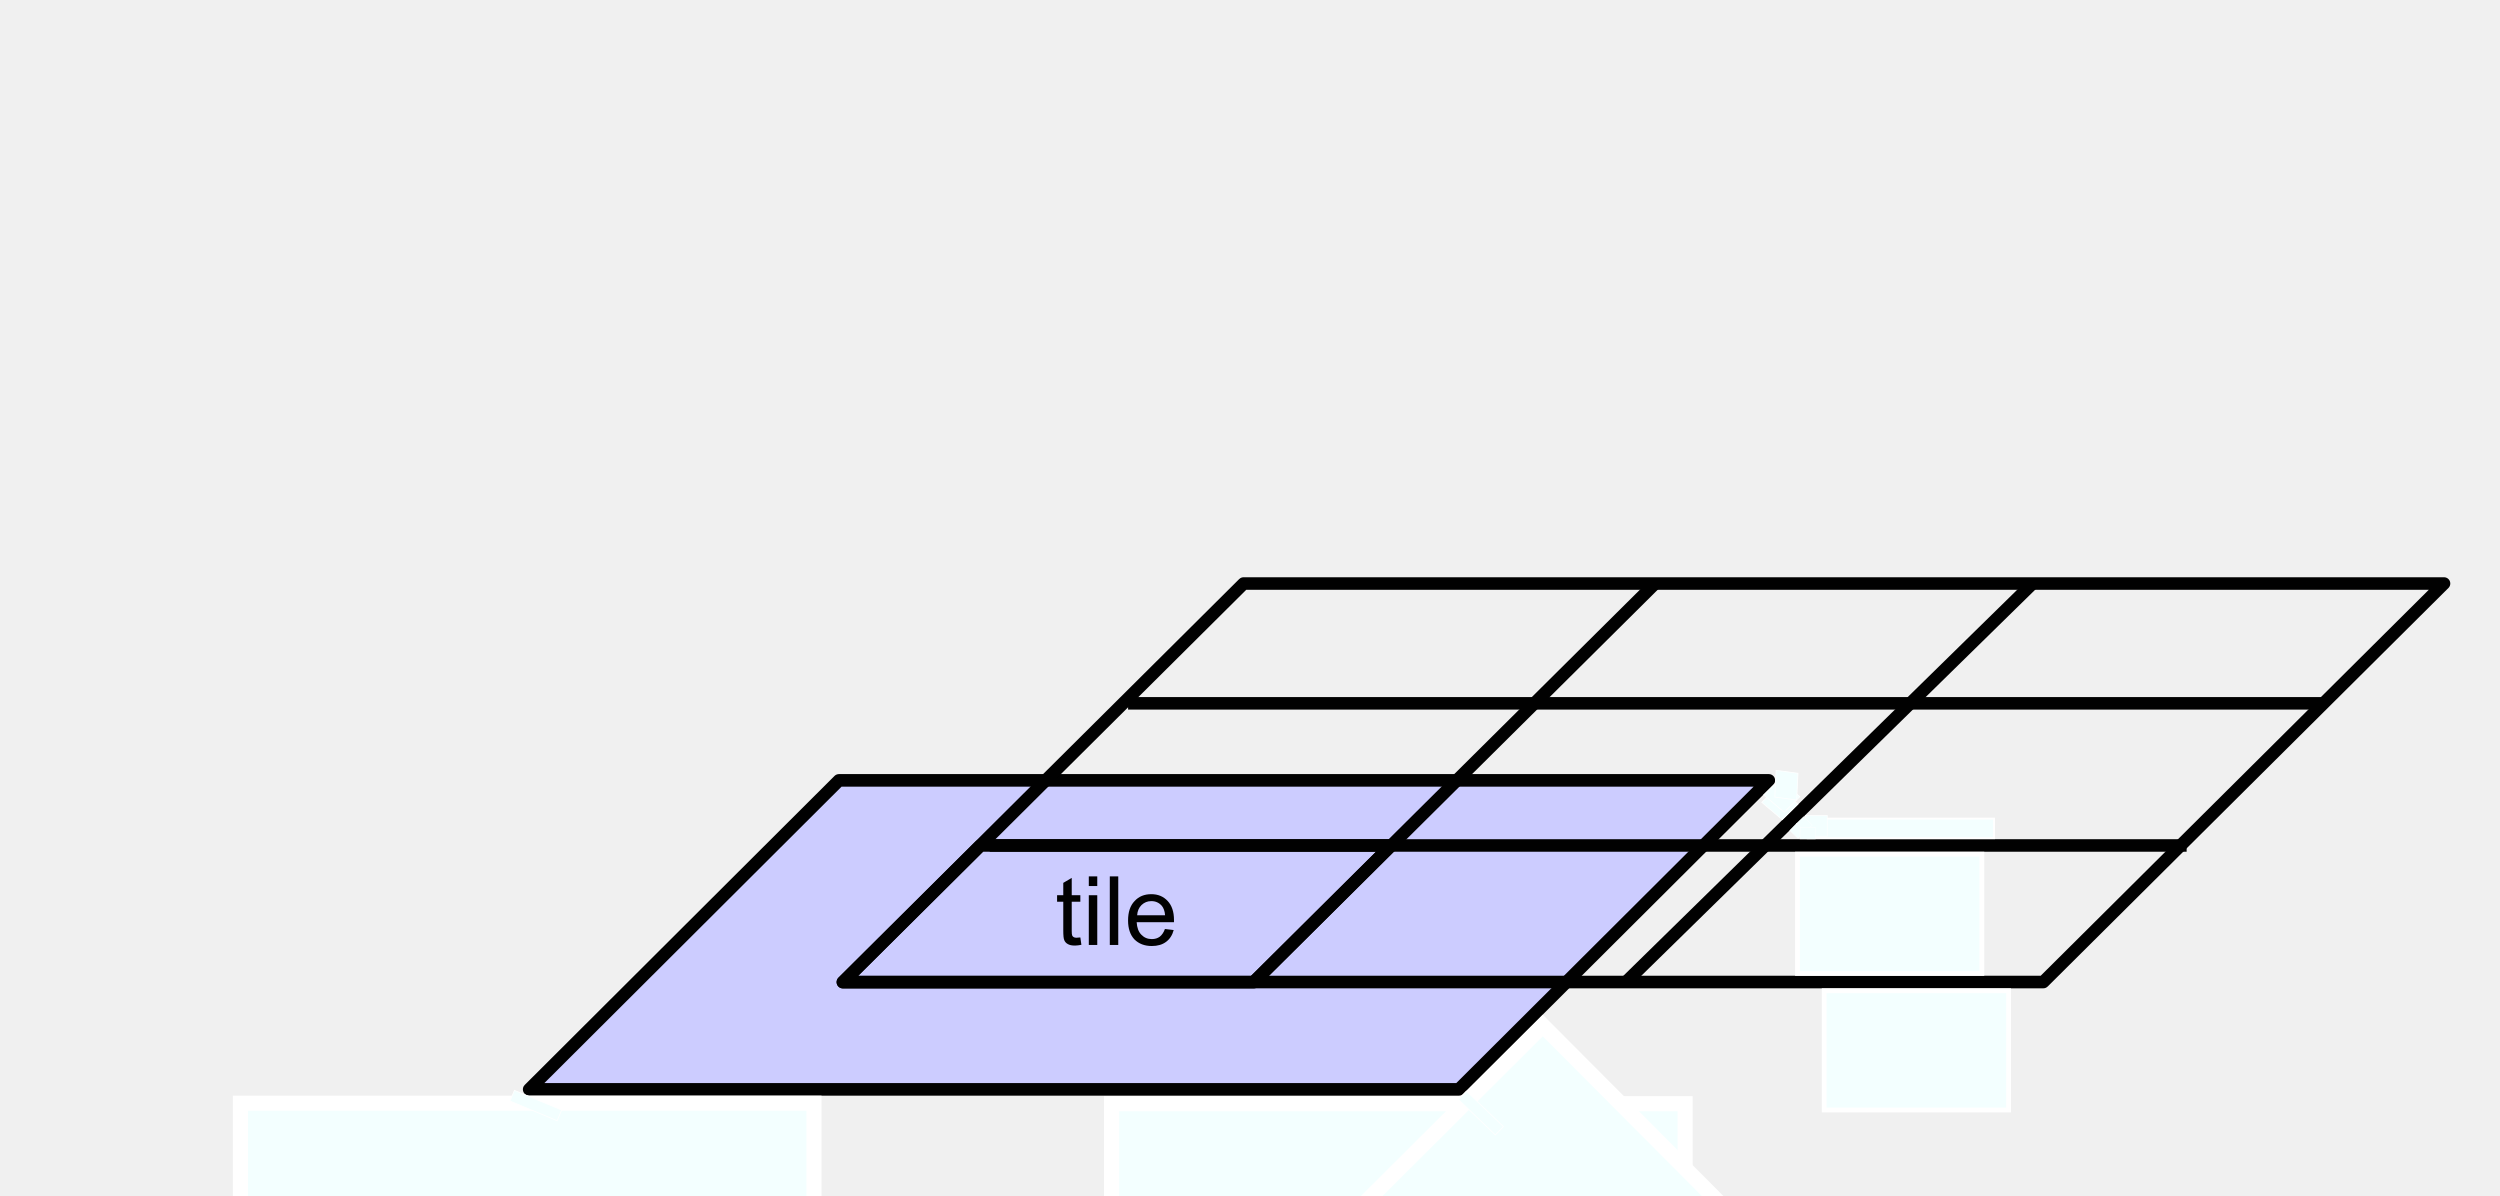
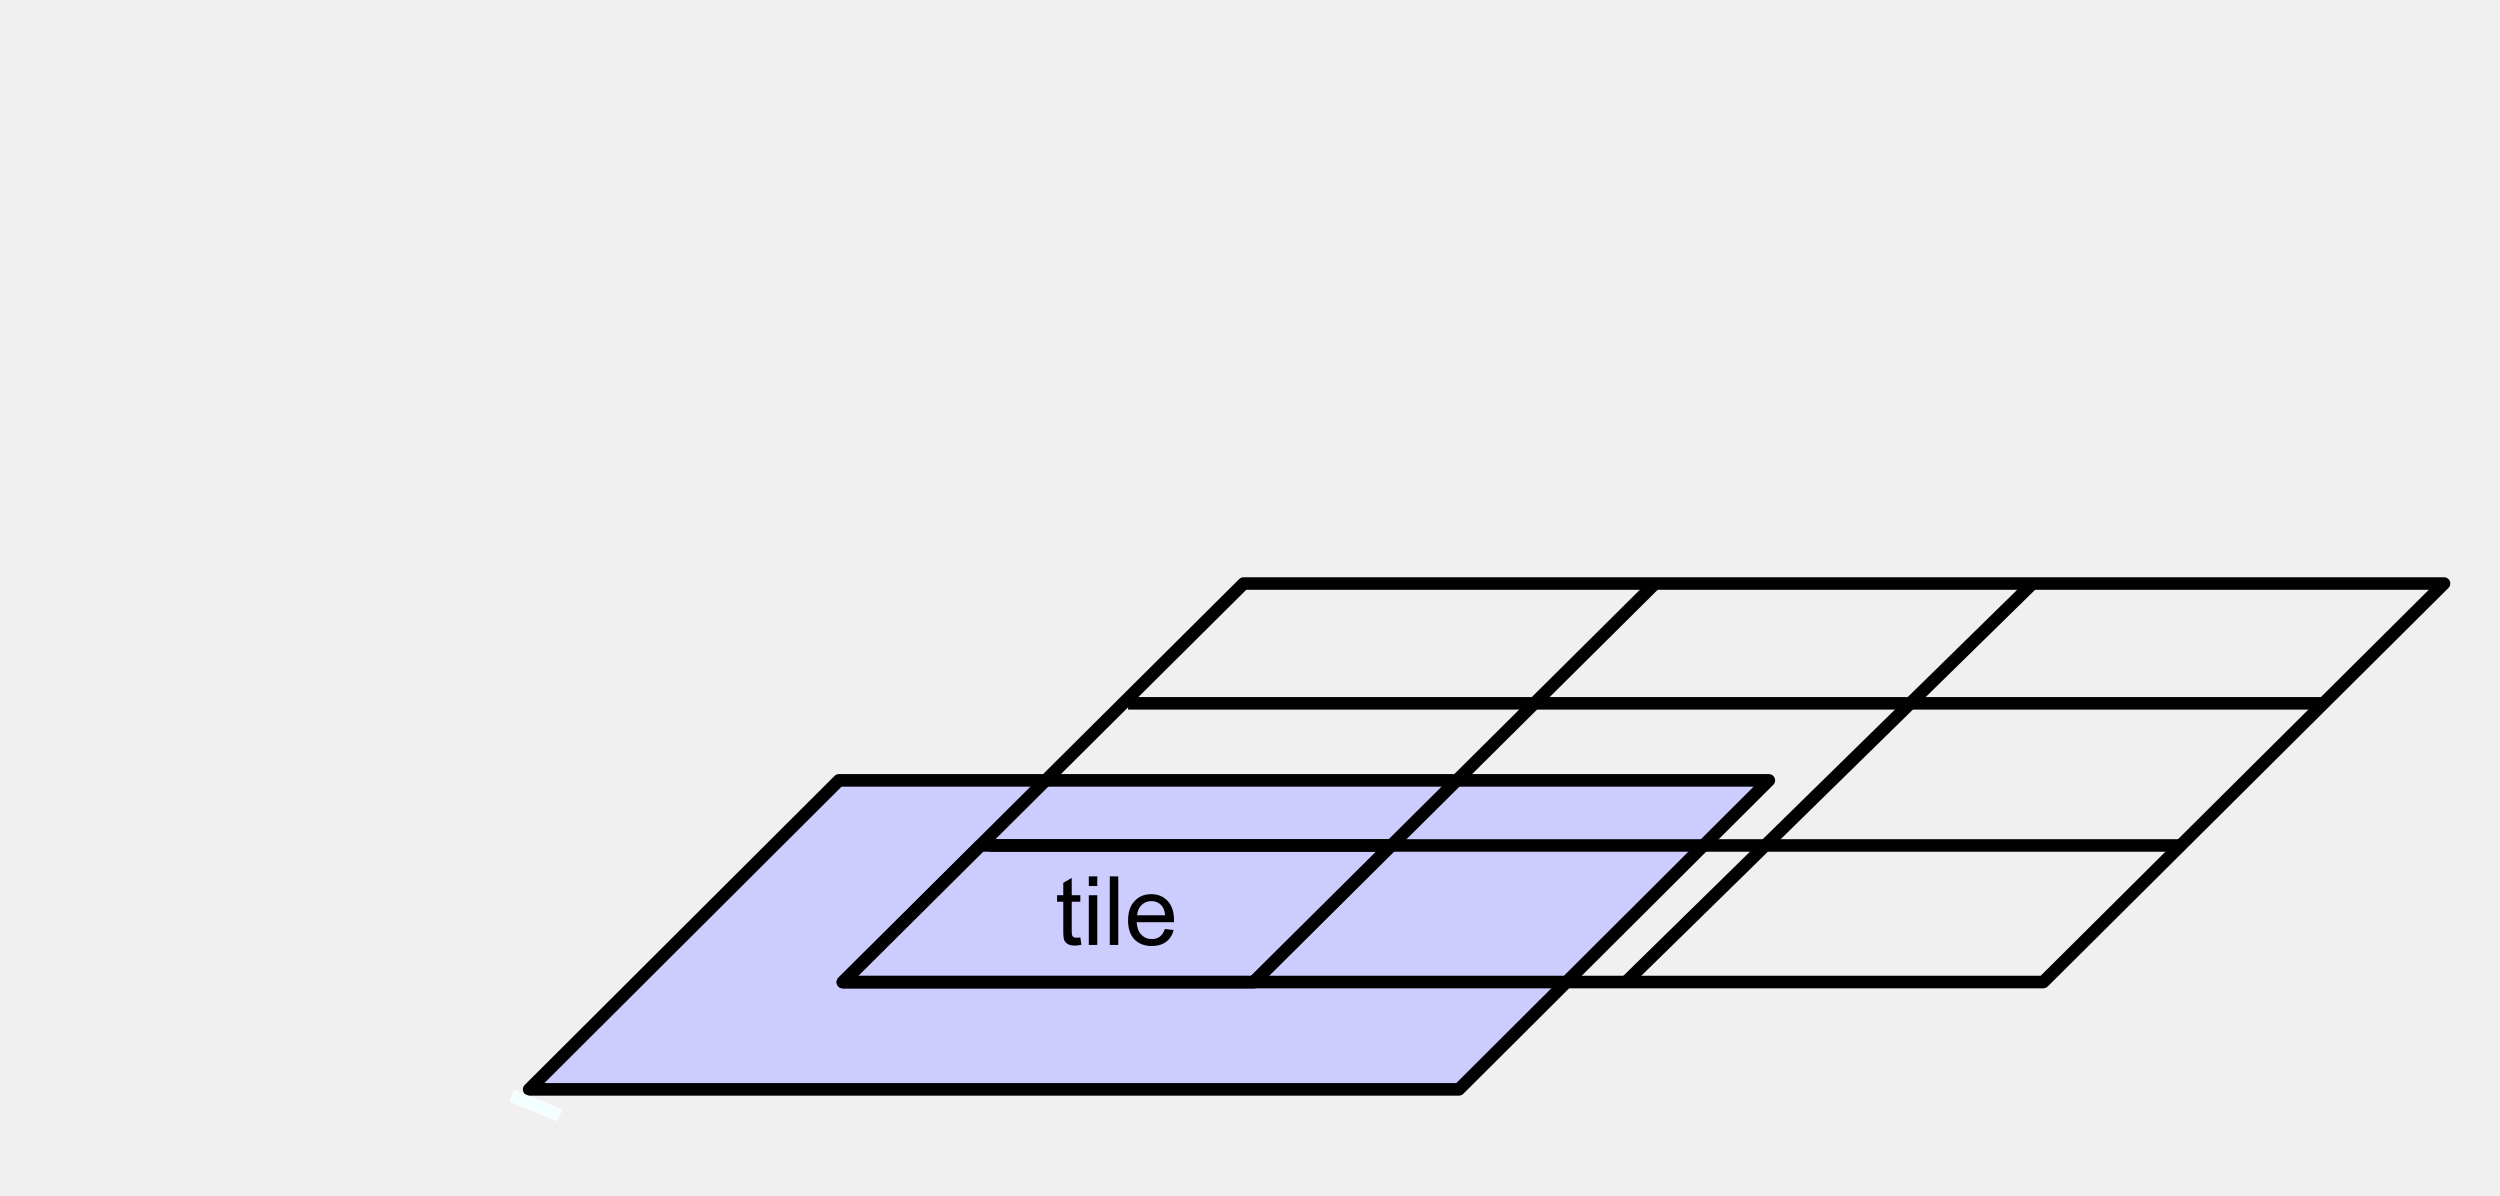
<svg xmlns="http://www.w3.org/2000/svg" version="1.1" id="svg3718" xml:space="preserve" width="198.778" height="95.048" viewBox="0 0 198.778 95.048">
  <defs id="defs3722">
    <clipPath clipPathUnits="userSpaceOnUse" id="clipPath3788">
      <path d="M 0,0 H 2384 V 3370 H 0 Z" id="path3786" />
    </clipPath>
    <clipPath clipPathUnits="userSpaceOnUse" id="clipPath4242">
      <path d="M 0,0 H 2384 V 3370 H 0 Z" id="path4240" />
    </clipPath>
  </defs>
  <g id="g3726" transform="matrix(1.333333,0,0,-1.333333,0,95.04741)">
    <g id="g3728" transform="translate(72,769.89)">
      <g id="g4234" transform="matrix(0.3175,0,0,0.3175,128.6383,-756.0804)">
        <g id="g4236">
          <path d="m -474.355,34.456 h 174.646 l -58.216,-58.036 h -174.617 l 58.187,58.036" style="fill:#ccccff;fill-opacity:1;fill-rule:evenodd;stroke:none;stroke-width:0.23" id="path4258" />
          <g id="g4260" transform="matrix(0.2299645,0,0,0.2294777,-627.6384,-67.91339)">
            <path d="M 666.552,446.097 H 1426 L 1172.85,193.193 H 413.527 Z" style="fill:none;stroke:#010101;stroke-width:10.283;stroke-linecap:butt;stroke-linejoin:round;stroke-miterlimit:10;stroke-dasharray:none;stroke-opacity:1" id="path4262" />
          </g>
          <path d="m -447.772,22.226 h 77.139 l -25.846,-25.678 h -77.138 l 25.845,25.678" style="fill:#ccccff;fill-opacity:1;fill-rule:evenodd;stroke:none;stroke-width:0.23" id="path4282" />
          <g id="g4284" transform="matrix(0.2299645,0,0,0.2294777,-627.6384,-67.91339)">
            <path d="M 782.149,392.803 H 1117.58 L 1005.2,280.907 H 669.76 Z" style="fill:none;stroke:#010101;stroke-width:10.283;stroke-linecap:butt;stroke-linejoin:round;stroke-miterlimit:10;stroke-dasharray:none;stroke-opacity:1" id="path4286" />
          </g>
          <path d="m -429.02,4.957 0.198,-1.387 c -0.454,-0.084 -0.851,-0.142 -1.192,-0.142 -0.596,0 -1.021,0.085 -1.361,0.283 -0.312,0.17 -0.539,0.425 -0.652,0.708 -0.142,0.283 -0.199,0.906 -0.199,1.868 v 5.379 h -1.163 v 1.218 h 1.163 v 2.321 l 1.589,0.934 v -3.256 h 1.617 v -1.218 h -1.617 V 6.202 c 0,-0.453 0.028,-0.736 0.085,-0.878 0.057,-0.142 0.142,-0.226 0.284,-0.312 0.113,-0.084 0.312,-0.113 0.538,-0.113 0.17,0 0.426,0.029 0.71,0.057" style="fill:#010101;fill-opacity:1;fill-rule:evenodd;stroke:none;stroke-width:0.23" id="path4288" />
          <path d="m -427.431,14.61 v 1.812 h 1.589 v -1.812 z m 0,-11.069 v 9.342 h 1.589 V 3.542 h -1.589" style="fill:#010101;fill-opacity:1;fill-rule:evenodd;stroke:none;stroke-width:0.23" id="path4290" />
          <path d="m -423.487,3.542 h 1.588 V 16.422 h -1.588 z" style="fill:#010101;fill-opacity:1;fill-rule:evenodd;stroke:none;stroke-width:0.23" id="path4292" />
          <path d="m -413.132,6.542 1.645,-0.198 c -0.255,-0.963 -0.738,-1.699 -1.419,-2.208 -0.709,-0.538 -1.617,-0.792 -2.695,-0.792 -1.362,0 -2.44,0.424 -3.263,1.245 -0.794,0.849 -1.192,2.038 -1.192,3.539 0,1.585 0.397,2.802 1.22,3.651 0.794,0.878 1.844,1.303 3.149,1.303 1.248,0 2.269,-0.425 3.064,-1.274 0.794,-0.85 1.191,-2.039 1.191,-3.567 0,-0.085 0,-0.227 0,-0.425 h -7.007 c 0.057,-1.018 0.341,-1.812 0.879,-2.349 0.512,-0.538 1.164,-0.821 1.958,-0.821 0.596,0 1.078,0.142 1.504,0.453 0.397,0.312 0.738,0.792 0.965,1.444 z m -5.221,2.576 h 5.249 c -0.057,0.792 -0.284,1.359 -0.596,1.755 -0.511,0.594 -1.163,0.905 -1.986,0.905 -0.738,0 -1.333,-0.255 -1.844,-0.736 -0.482,-0.481 -0.766,-1.104 -0.823,-1.925" style="fill:#010101;fill-opacity:1;fill-rule:evenodd;stroke:none;stroke-width:0.23" id="path4294" />
          <g id="g4296" transform="matrix(0.2299645,0,0,0.2294777,-627.6384,-67.91339)">
            <path d="M 997.054,607.213 H 1977.45 L 1650.16,281.032 h -980.4 z" style="fill:none;stroke:#010101;stroke-width:10.283;stroke-linecap:butt;stroke-linejoin:round;stroke-miterlimit:10;stroke-dasharray:none;stroke-opacity:1" id="path4298" />
          </g>
-           <g id="g4300" transform="matrix(0.2299645,0,0,0.2294777,-627.6384,-67.91339)">
+           <g id="g4300" transform="matrix(0.228683,0,0,0.2294777,-626.6264,-67.91339)">
            <path d="M 789.676,392.803 H 1767.24" style="fill:none;stroke:#010101;stroke-width:10.283;stroke-linecap:butt;stroke-linejoin:round;stroke-miterlimit:10;stroke-dasharray:none;stroke-opacity:1" id="path4302" />
          </g>
          <g id="g4304" transform="matrix(0.2299645,0,0,0.2294777,-627.6384,-67.91339)">
            <path d="M 902.677,509.137 H 1877.16" style="fill:none;stroke:#010101;stroke-width:10.283;stroke-linecap:butt;stroke-linejoin:round;stroke-miterlimit:10;stroke-dasharray:none;stroke-opacity:1" id="path4306" />
          </g>
          <g id="g4308" transform="matrix(0.2299645,0,0,0.2294777,-627.6384,-67.91339)">
            <path d="m 1005.32,281.032 327.66,326.06" style="fill:none;stroke:#010101;stroke-width:10.283;stroke-linecap:butt;stroke-linejoin:round;stroke-miterlimit:10;stroke-dasharray:none;stroke-opacity:1" id="path4310" />
          </g>
          <g id="g4312" transform="matrix(0.2299645,0,0,0.2294777,-627.6384,-67.91339)">
            <path d="m 1309.3,281.032 332.47,326.553" style="fill:none;stroke:#010101;stroke-width:10.283;stroke-linecap:butt;stroke-linejoin:round;stroke-miterlimit:10;stroke-dasharray:none;stroke-opacity:1" id="path4314" />
          </g>
-           <rect style="opacity:1;fill:#f3ffff;fill-opacity:1;stroke:#ffffff;stroke-width:2.838;stroke-miterlimit:10;stroke-dasharray:none;stroke-dashoffset:0;stroke-opacity:1" id="rect7735" width="107.719" height="71.257" x="-586.772" y="26.18" transform="scale(1,-1)" />
-           <rect style="opacity:1;fill:#f3ffff;fill-opacity:1;stroke:#ffffff;stroke-width:2.835;stroke-miterlimit:10;stroke-dasharray:none;stroke-dashoffset:0;stroke-opacity:1" id="rect7735-6" width="107.719" height="71.077" x="-423.153" y="26.269" transform="scale(1,-1)" />
-           <rect style="opacity:1;fill:#f3ffff;fill-opacity:1;stroke:#ffffff;stroke-width:2.867;stroke-miterlimit:10;stroke-dasharray:none;stroke-dashoffset:0;stroke-opacity:1" id="rect7735-6-0" width="107.719" height="72.714" x="-233.256" y="250.593" transform="matrix(0.7057306,-0.7084803,-0.7084803,-0.7057306,0,0)" />
-           <rect style="opacity:1;fill:#f3ffff;fill-opacity:1;stroke:#ffffff;stroke-width:0.902;stroke-miterlimit:10;stroke-dasharray:none;stroke-dashoffset:0;stroke-opacity:1" id="rect7735-6-0-8" width="34.629" height="22.407" x="-294.325" y="-20.597" transform="scale(1,-1)" />
-           <rect style="opacity:1;fill:#f3ffff;fill-opacity:1;stroke:#ffffff;stroke-width:0.367;stroke-miterlimit:10;stroke-dasharray:none;stroke-dashoffset:0;stroke-opacity:1" id="rect7735-6-0-8-8" width="34.995" height="3.667" x="-292.405" y="-27.272" transform="scale(1,-1)" />
-           <rect style="opacity:1;fill:#f3ffff;fill-opacity:1;stroke:#ffffff;stroke-width:0.129;stroke-miterlimit:10;stroke-dasharray:none;stroke-dashoffset:0;stroke-opacity:1" id="rect7735-6-0-8-8-7" width="4.082" height="3.903" x="-292.814" y="-27.868" transform="scale(1,-1)" />
-           <rect style="opacity:1;fill:#f3ffff;fill-opacity:1;stroke:#ffffff;stroke-width:0.067;stroke-miterlimit:10;stroke-dasharray:none;stroke-dashoffset:0;stroke-opacity:1" id="rect7735-6-0-8-8-7-0" width="2.242" height="1.917" x="219.195" y="-186.312" transform="matrix(-0.7180651,0.695976,0.7275787,0.6860242,0,0)" />
-           <rect style="opacity:1;fill:#f3ffff;fill-opacity:1;stroke:#ffffff;stroke-width:0.148;stroke-miterlimit:10;stroke-dasharray:none;stroke-dashoffset:0;stroke-opacity:1" id="rect7735-6-0-8-8-7-0-8" width="5.031" height="4.146" x="229.211" y="-172.191" transform="matrix(-0.7627551,0.6466875,0.7105976,0.7035986,0,0)" />
          <rect style="opacity:1;fill:#f3ffff;fill-opacity:1;stroke:#ffffff;stroke-width:0.148;stroke-miterlimit:10;stroke-dasharray:none;stroke-dashoffset:0;stroke-opacity:1" id="rect7735-9" width="9.609" height="2.177" x="-484.945" y="227.935" transform="matrix(0.9229909,-0.3848218,-0.3848218,-0.9229909,0,0)" />
-           <rect style="opacity:1;fill:#f3ffff;fill-opacity:1;stroke:#ffffff;stroke-width:0.148;stroke-miterlimit:10;stroke-dasharray:none;stroke-dashoffset:0;stroke-opacity:1" id="rect7735-9-9" width="9.609" height="2.177" x="-240.663" y="264.087" transform="matrix(0.7215335,-0.6923796,-0.6923796,-0.7215335,0,0)" />
-           <rect style="opacity:1;fill:#f3ffff;fill-opacity:1;stroke:#ffffff;stroke-width:0.148;stroke-miterlimit:10;stroke-dasharray:none;stroke-dashoffset:0;stroke-opacity:1" id="rect7735-6-0-8-8-7-0-8-6" width="5.031" height="4.146" x="229.954" y="-170.884" transform="matrix(-0.7627551,0.6466875,0.7105976,0.7035986,0,0)" />
-           <rect style="opacity:1;fill:#f3ffff;fill-opacity:1;stroke:#ffffff;stroke-width:0.148;stroke-miterlimit:10;stroke-dasharray:none;stroke-dashoffset:0;stroke-opacity:1" id="rect7735-6-0-8-8-7-0-8-8" width="5.031" height="4.146" x="-8.869" y="-300.858" transform="matrix(0.04680781,0.9989039,0.9910436,-0.1335385,0,0)" />
-           <rect style="opacity:1;fill:#f3ffff;fill-opacity:1;stroke:#ffffff;stroke-width:0.065;stroke-miterlimit:10;stroke-dasharray:none;stroke-dashoffset:0;stroke-opacity:1" id="rect7735-6-0-8-8-7-0-7" width="2.154" height="1.845" x="227.915" y="-186.679" transform="matrix(-0.7216719,0.6922353,0.6950024,0.7190074,0,0)" />
-           <rect style="opacity:1;fill:#f3ffff;fill-opacity:1;stroke:#ffffff;stroke-width:0.081;stroke-miterlimit:10;stroke-dasharray:none;stroke-dashoffset:0;stroke-opacity:1" id="rect7735-6-0-8-8-7-0-7-1" width="2.148" height="2.884" x="22.996" y="-294.084" transform="matrix(0.01011274,0.9999489,0.9999988,-0.00154905,0,0)" />
-           <rect style="opacity:1;fill:#f3ffff;fill-opacity:1;stroke:#ffffff;stroke-width:0.902;stroke-miterlimit:10;stroke-dasharray:none;stroke-dashoffset:0;stroke-opacity:1" id="rect7735-6-0-8-9" width="34.629" height="22.407" x="-289.305" y="5.053" transform="scale(1,-1)" />
        </g>
      </g>
    </g>
  </g>
</svg>
